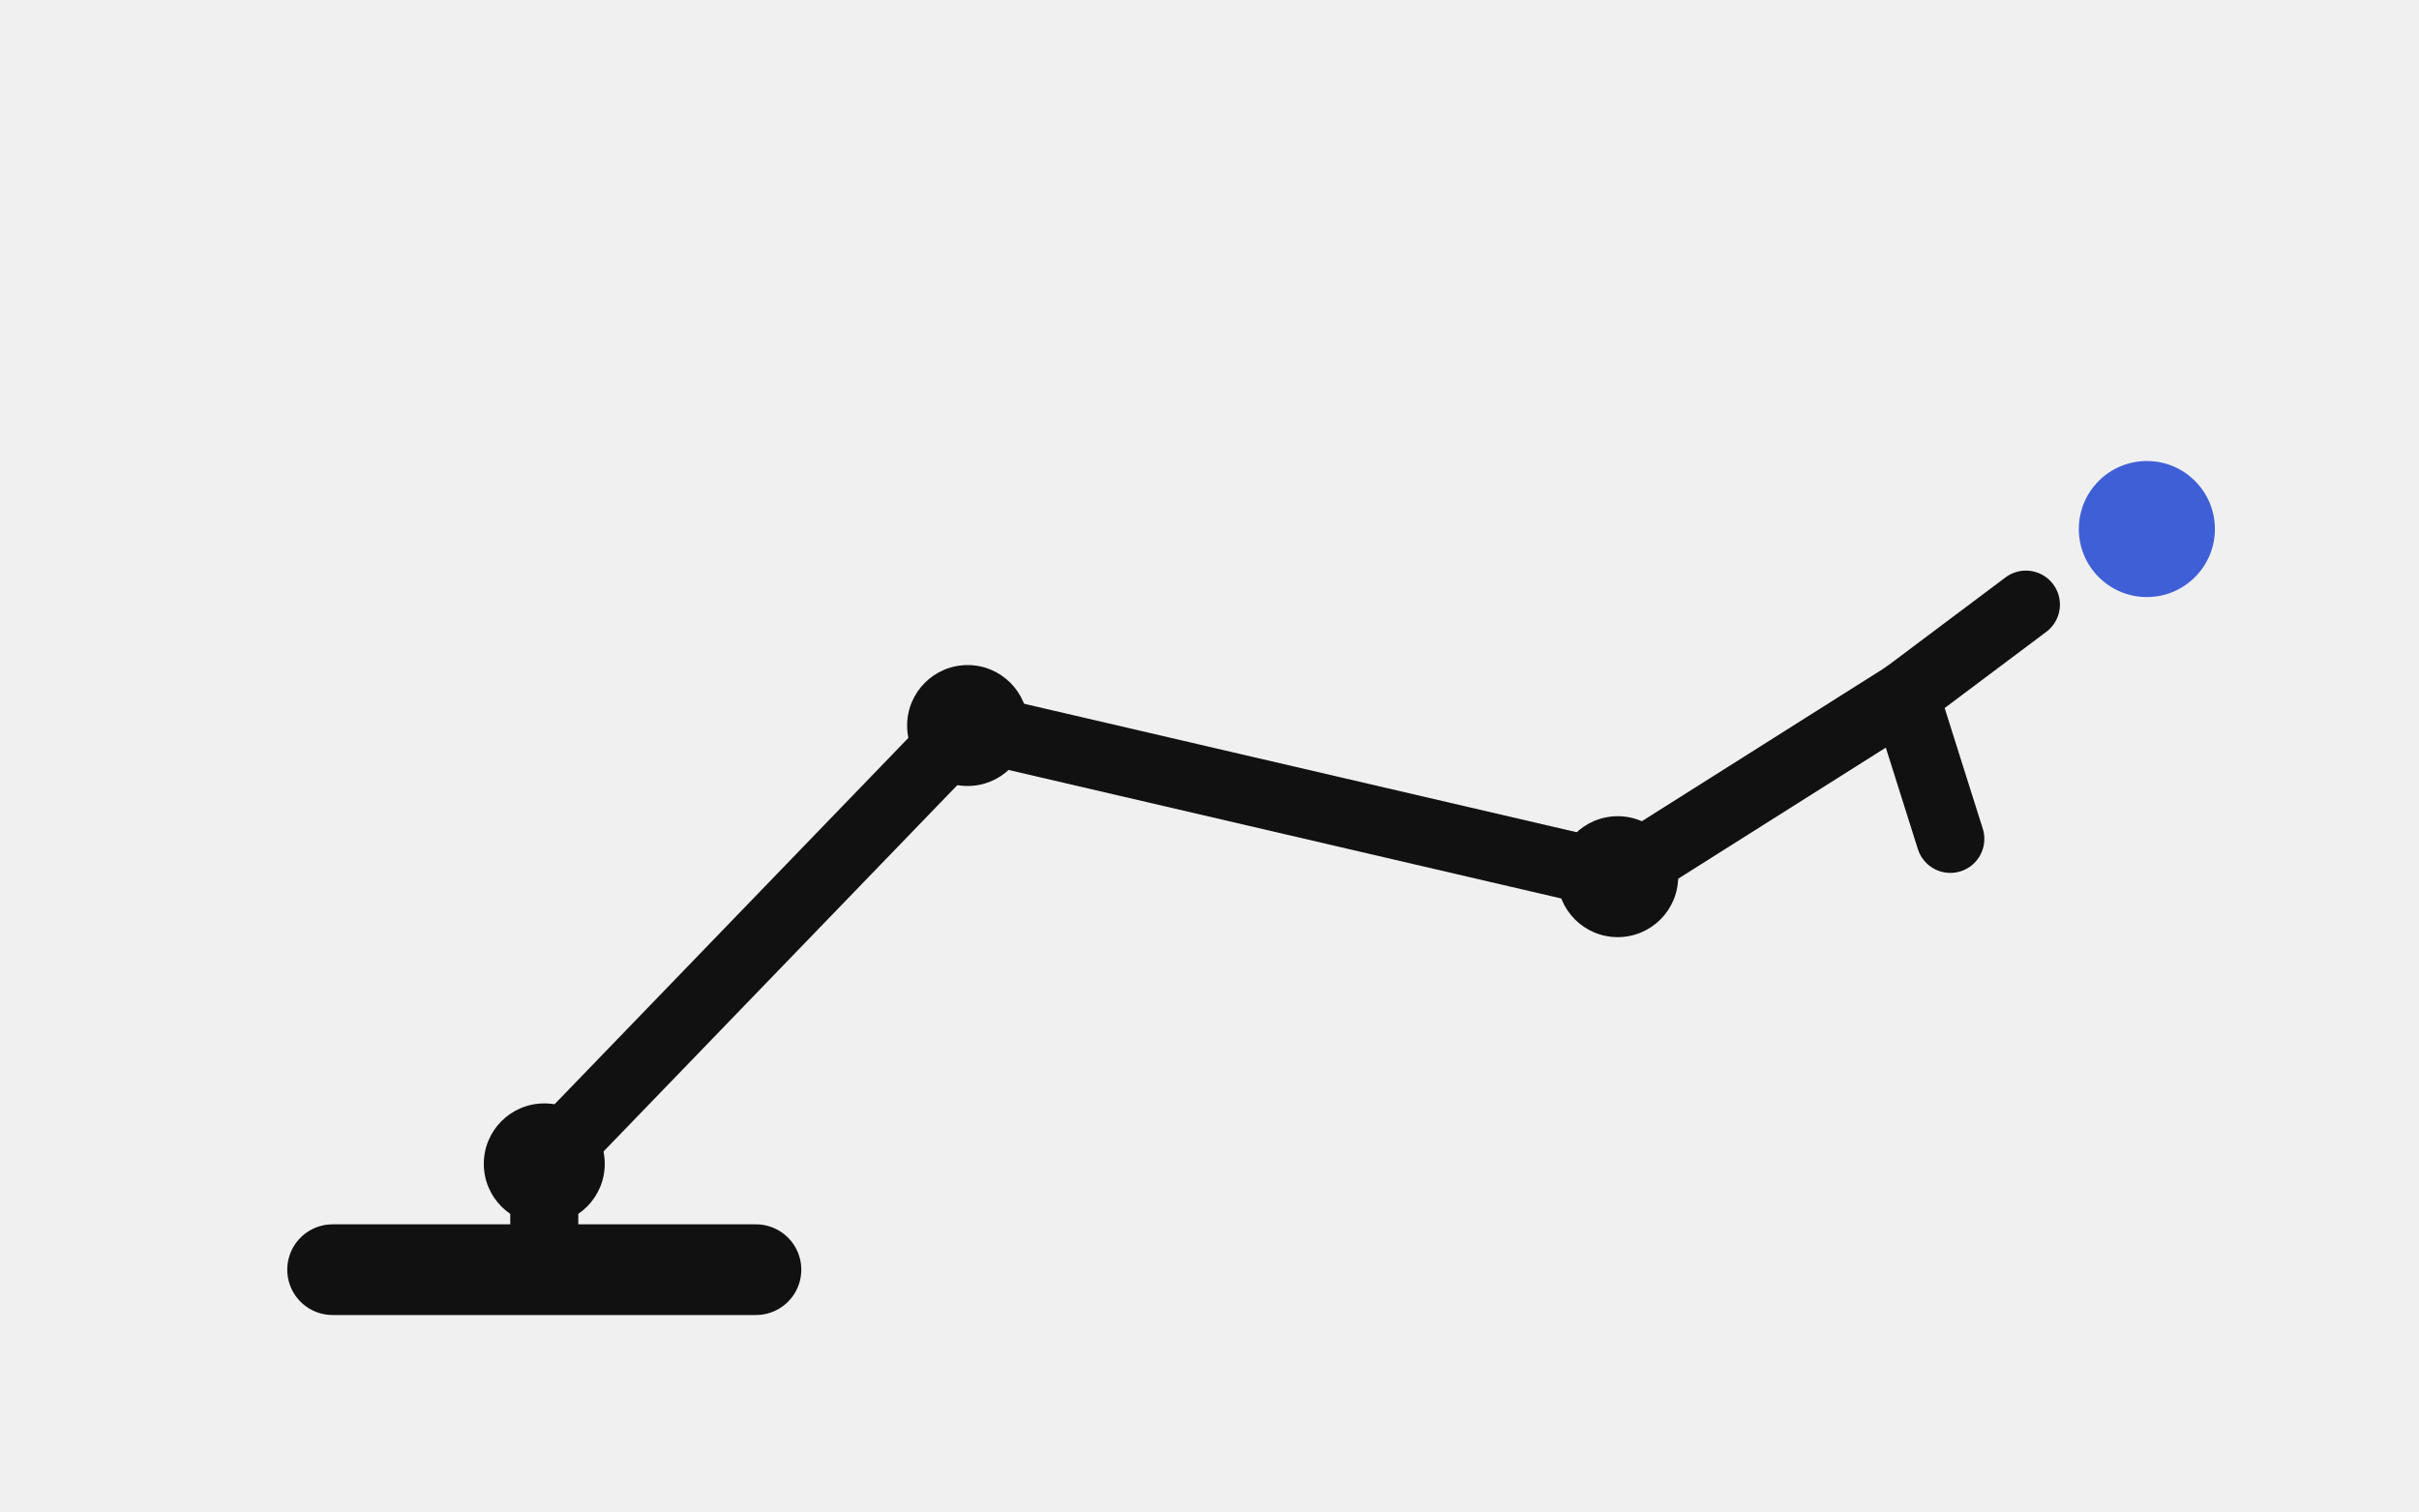
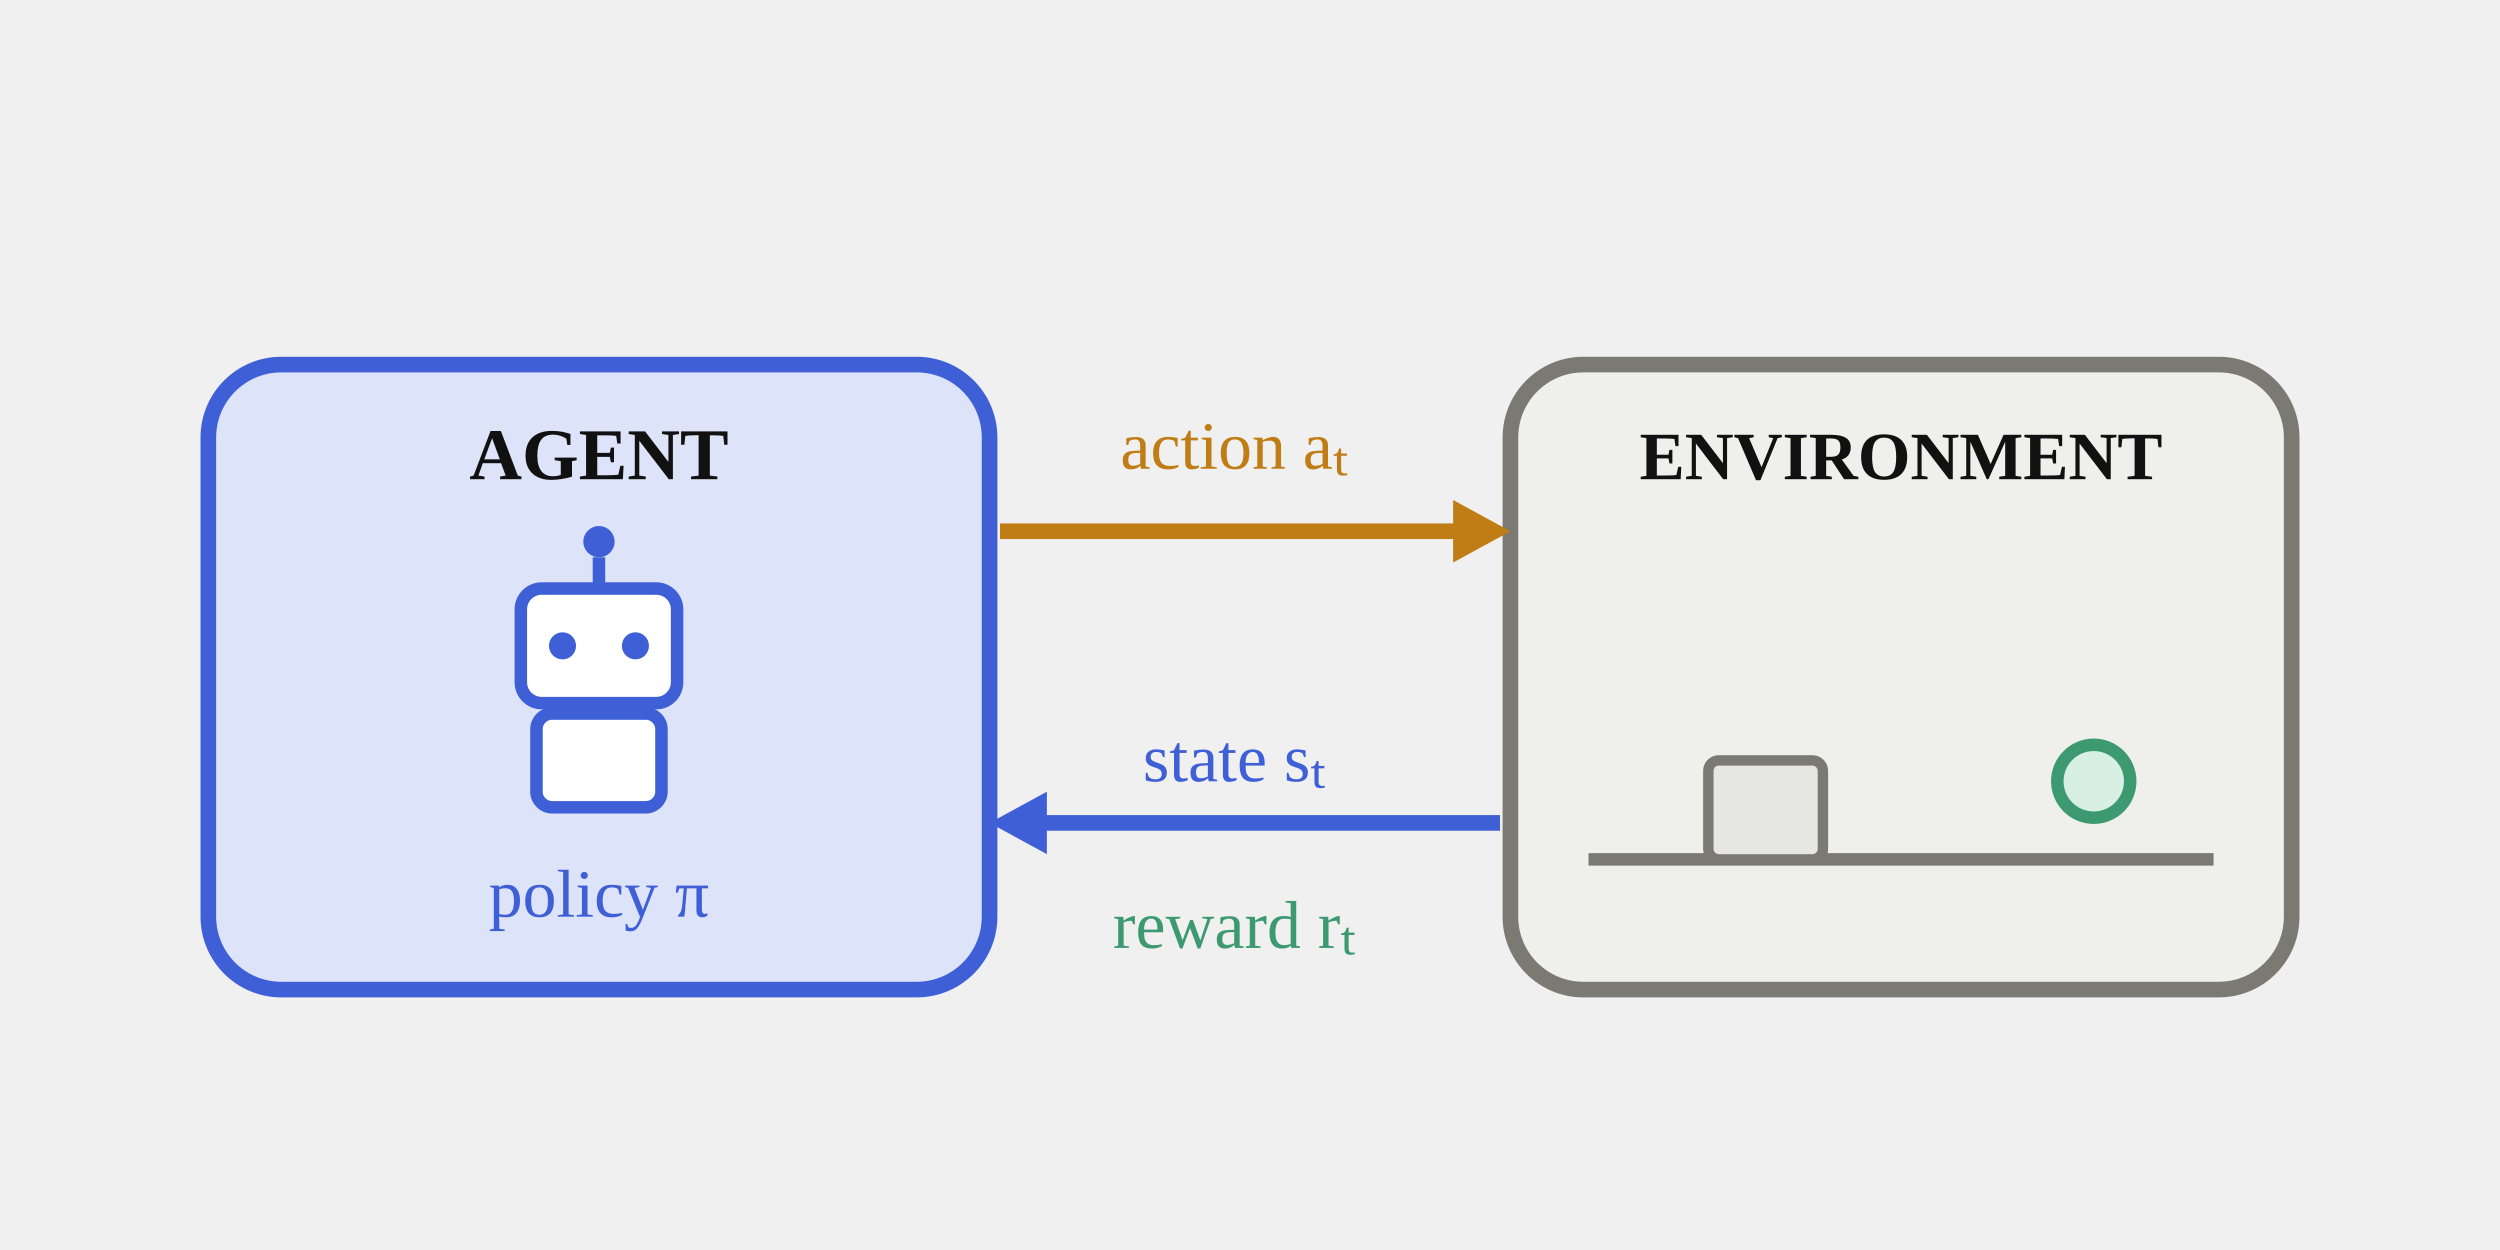
- <svg xmlns="http://www.w3.org/2000/svg" viewBox="0 0 320 200" role="img" aria-label="Robotics Bible">
-   <g fill="none" stroke="#111111" stroke-width="9" stroke-linecap="round" stroke-linejoin="round">
-     <path d="M44 168 h56" stroke-width="12" />
-     <path d="M72 168 v-14" />
-     <path d="M72 154 L128 96" />
-     <path d="M128 96 L214 116" />
-     <path d="M214 116 L252 92" />
-     <path d="M252 92 l16 -12 M252 92 l6 19" />
+ <svg xmlns="http://www.w3.org/2000/svg" viewBox="0 0 480 240" role="img" aria-label="Robot reinforcement-learning loop: agent, action, environment, state and reward">
+   <rect x="40" y="70" width="150" height="120" rx="14" fill="#dde3f8" stroke="#3f5fd6" stroke-width="3" />
+   <text x="115" y="92" text-anchor="middle" font-family="Georgia, 'Times New Roman', serif" font-size="14" font-weight="700" fill="#111111">AGENT</text>
+   <g stroke="#3f5fd6" stroke-width="2.4" fill="#ffffff">
+     <circle cx="115" cy="104" r="3" fill="#3f5fd6" stroke="none" />
+     <line x1="115" y1="107" x2="115" y2="113" />
+     <rect x="100" y="113" width="30" height="22" rx="4" />
+     <rect x="103" y="137" width="24" height="18" rx="3" />
  </g>
-   <circle cx="72" cy="154" r="8" fill="#111111" />
-   <circle cx="128" cy="96" r="8" fill="#111111" />
-   <circle cx="214" cy="116" r="8" fill="#111111" />
-   <circle cx="284" cy="70" r="9" fill="#3f5fd6" />
+   <circle cx="108" cy="124" r="2.6" fill="#3f5fd6" />
+   <circle cx="122" cy="124" r="2.6" fill="#3f5fd6" />
+   <text x="115" y="176" text-anchor="middle" font-family="Georgia, 'Times New Roman', serif" font-size="13" fill="#3f5fd6">policy π</text>
+   <rect x="290" y="70" width="150" height="120" rx="14" fill="#efefec" stroke="#7a7a72" stroke-width="3" />
+   <text x="365" y="92" text-anchor="middle" font-family="Georgia, 'Times New Roman', serif" font-size="13" font-weight="700" fill="#111111">ENVIRONMENT</text>
+   <line x1="305" y1="165" x2="425" y2="165" stroke="#7a7a72" stroke-width="2.4" />
+   <rect x="328" y="146" width="22" height="19" rx="2" fill="#e6e6e2" stroke="#7a7a72" stroke-width="2" />
+   <circle cx="402" cy="150" r="7" fill="#d8efe4" stroke="#3d9970" stroke-width="2.4" />
+   <line x1="192" y1="102" x2="283" y2="102" stroke="#c07d16" stroke-width="3" />
+   <polygon points="290,102 279,96 279,108" fill="#c07d16" />
+   <text x="237" y="90" text-anchor="middle" font-family="Georgia, 'Times New Roman', serif" font-size="13" fill="#c07d16">action aₜ</text>
+   <line x1="288" y1="158" x2="197" y2="158" stroke="#3f5fd6" stroke-width="3" />
+   <polygon points="190,158 201,152 201,164" fill="#3f5fd6" />
+   <text x="237" y="150" text-anchor="middle" font-family="Georgia, 'Times New Roman', serif" font-size="13" fill="#3f5fd6">state sₜ</text>
+   <text x="237" y="182" text-anchor="middle" font-family="Georgia, 'Times New Roman', serif" font-size="13" fill="#3d9970">reward rₜ</text>
</svg>
